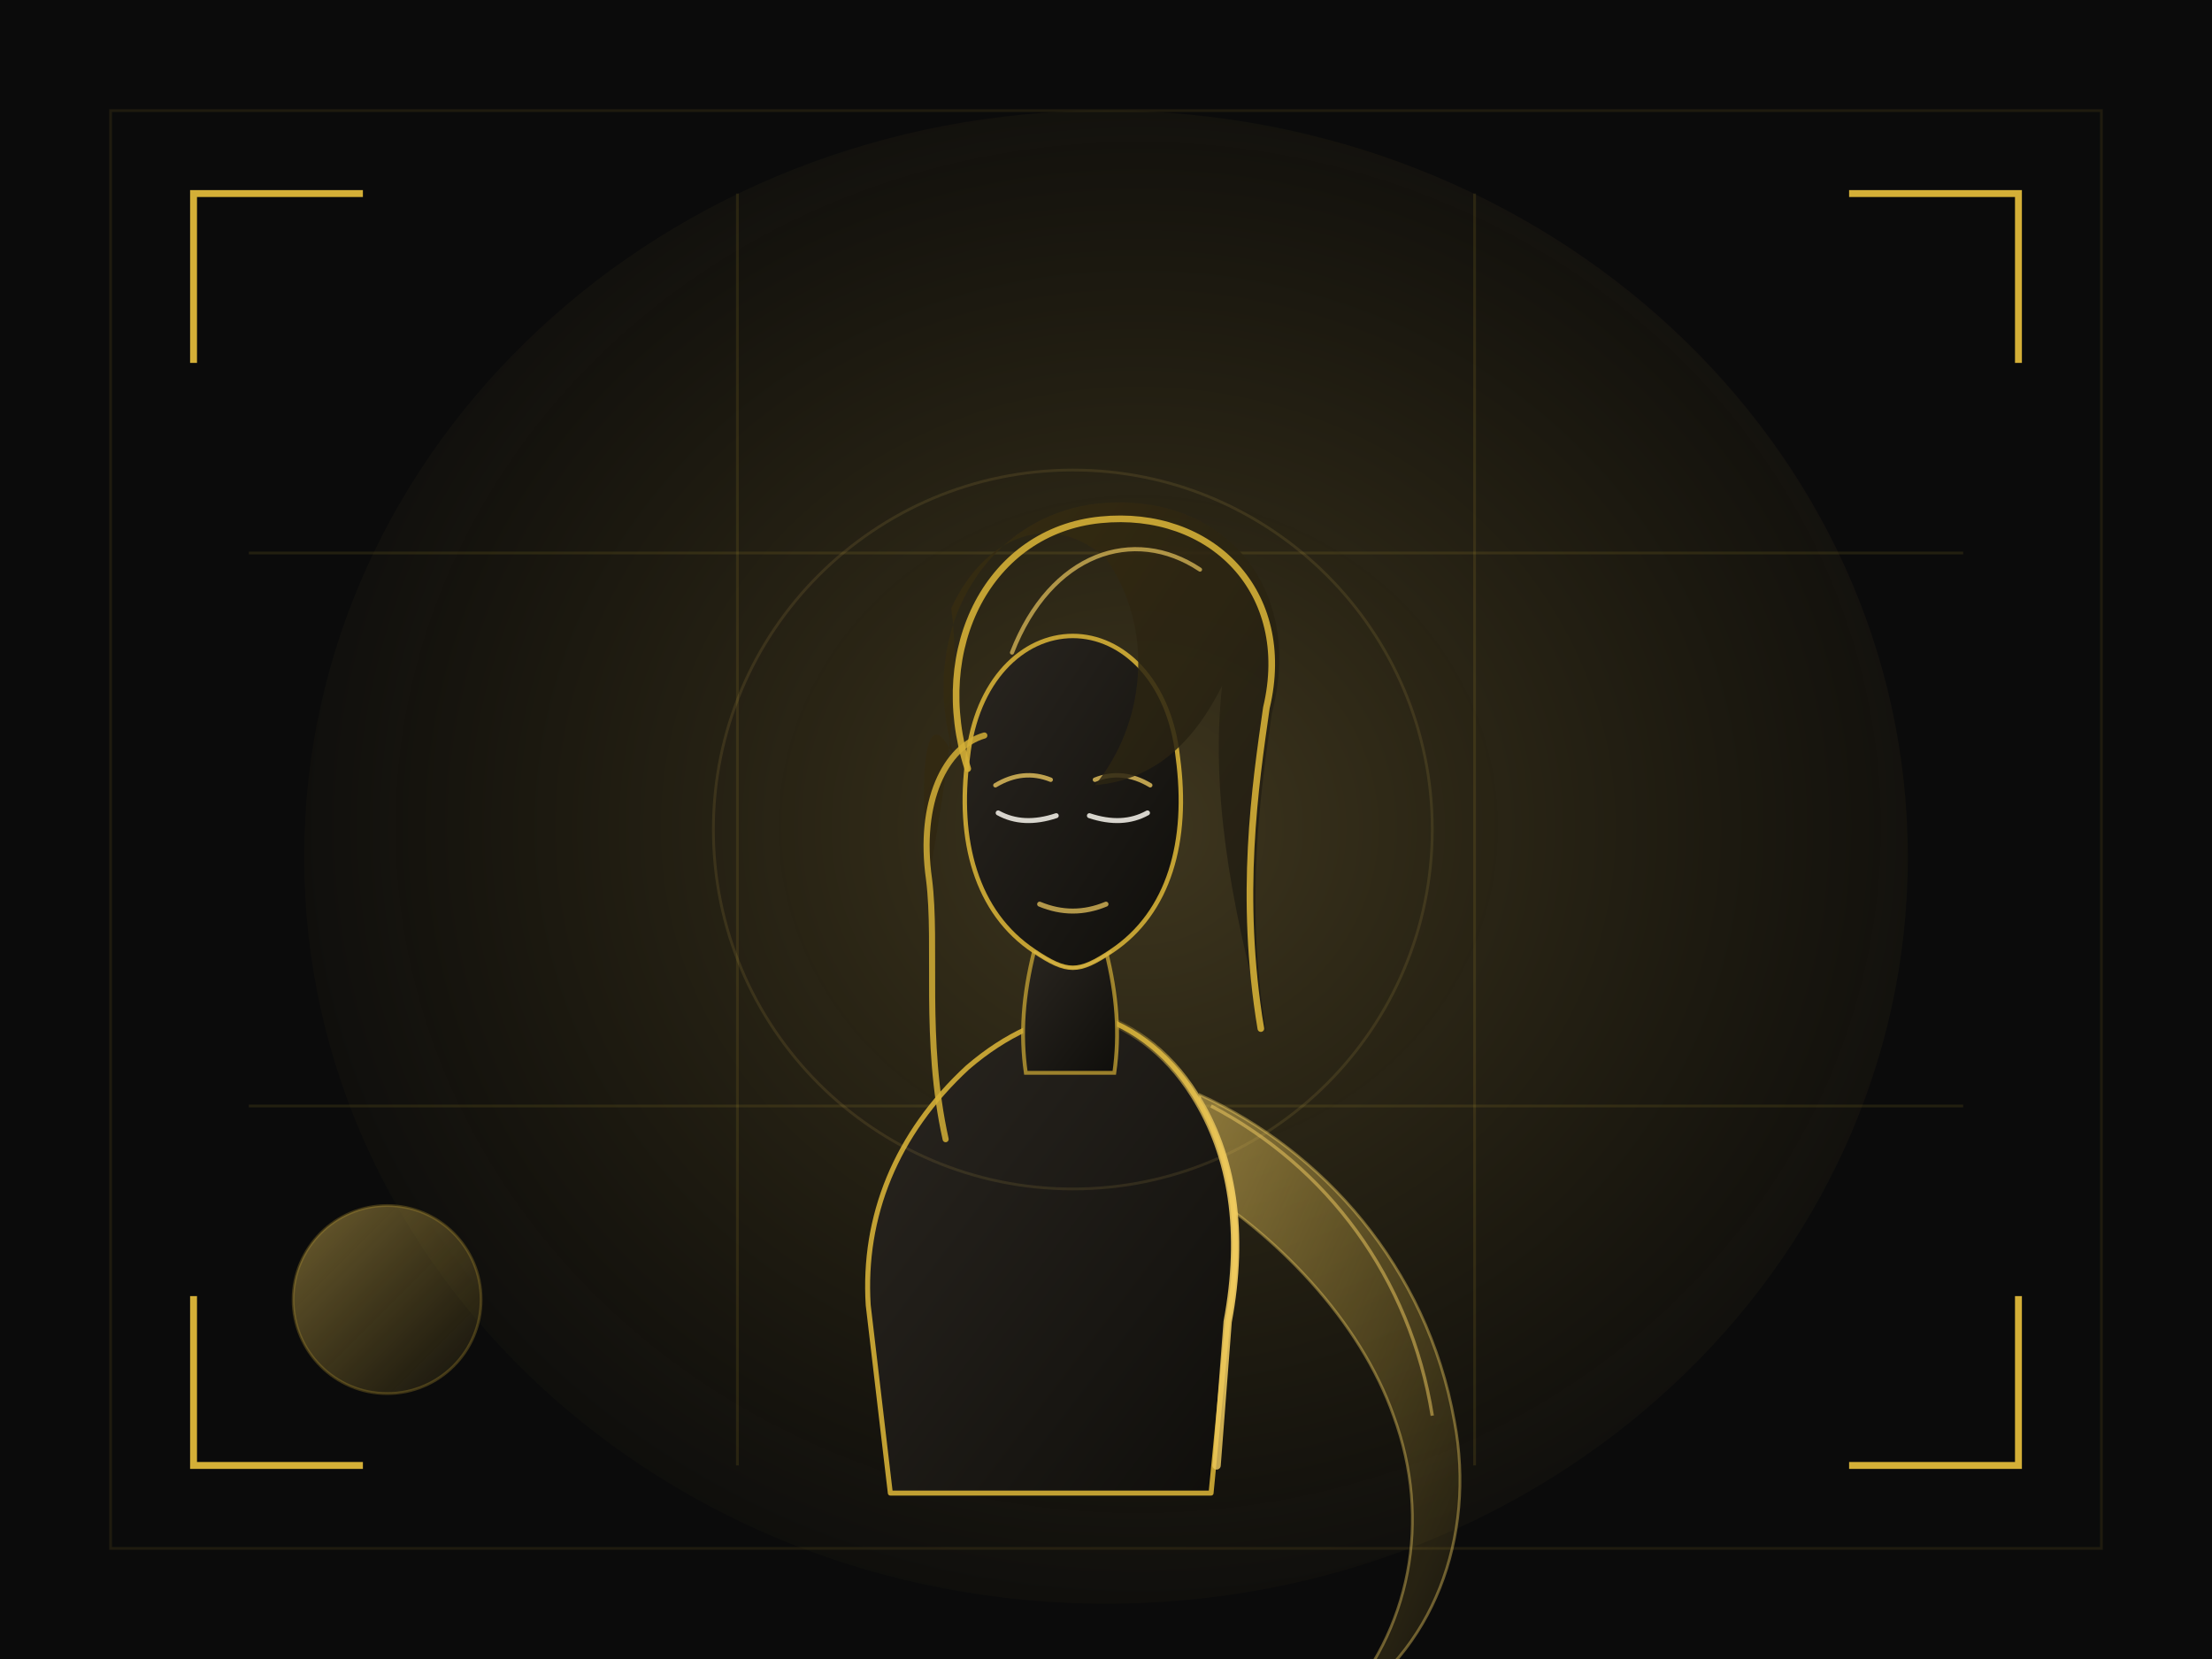
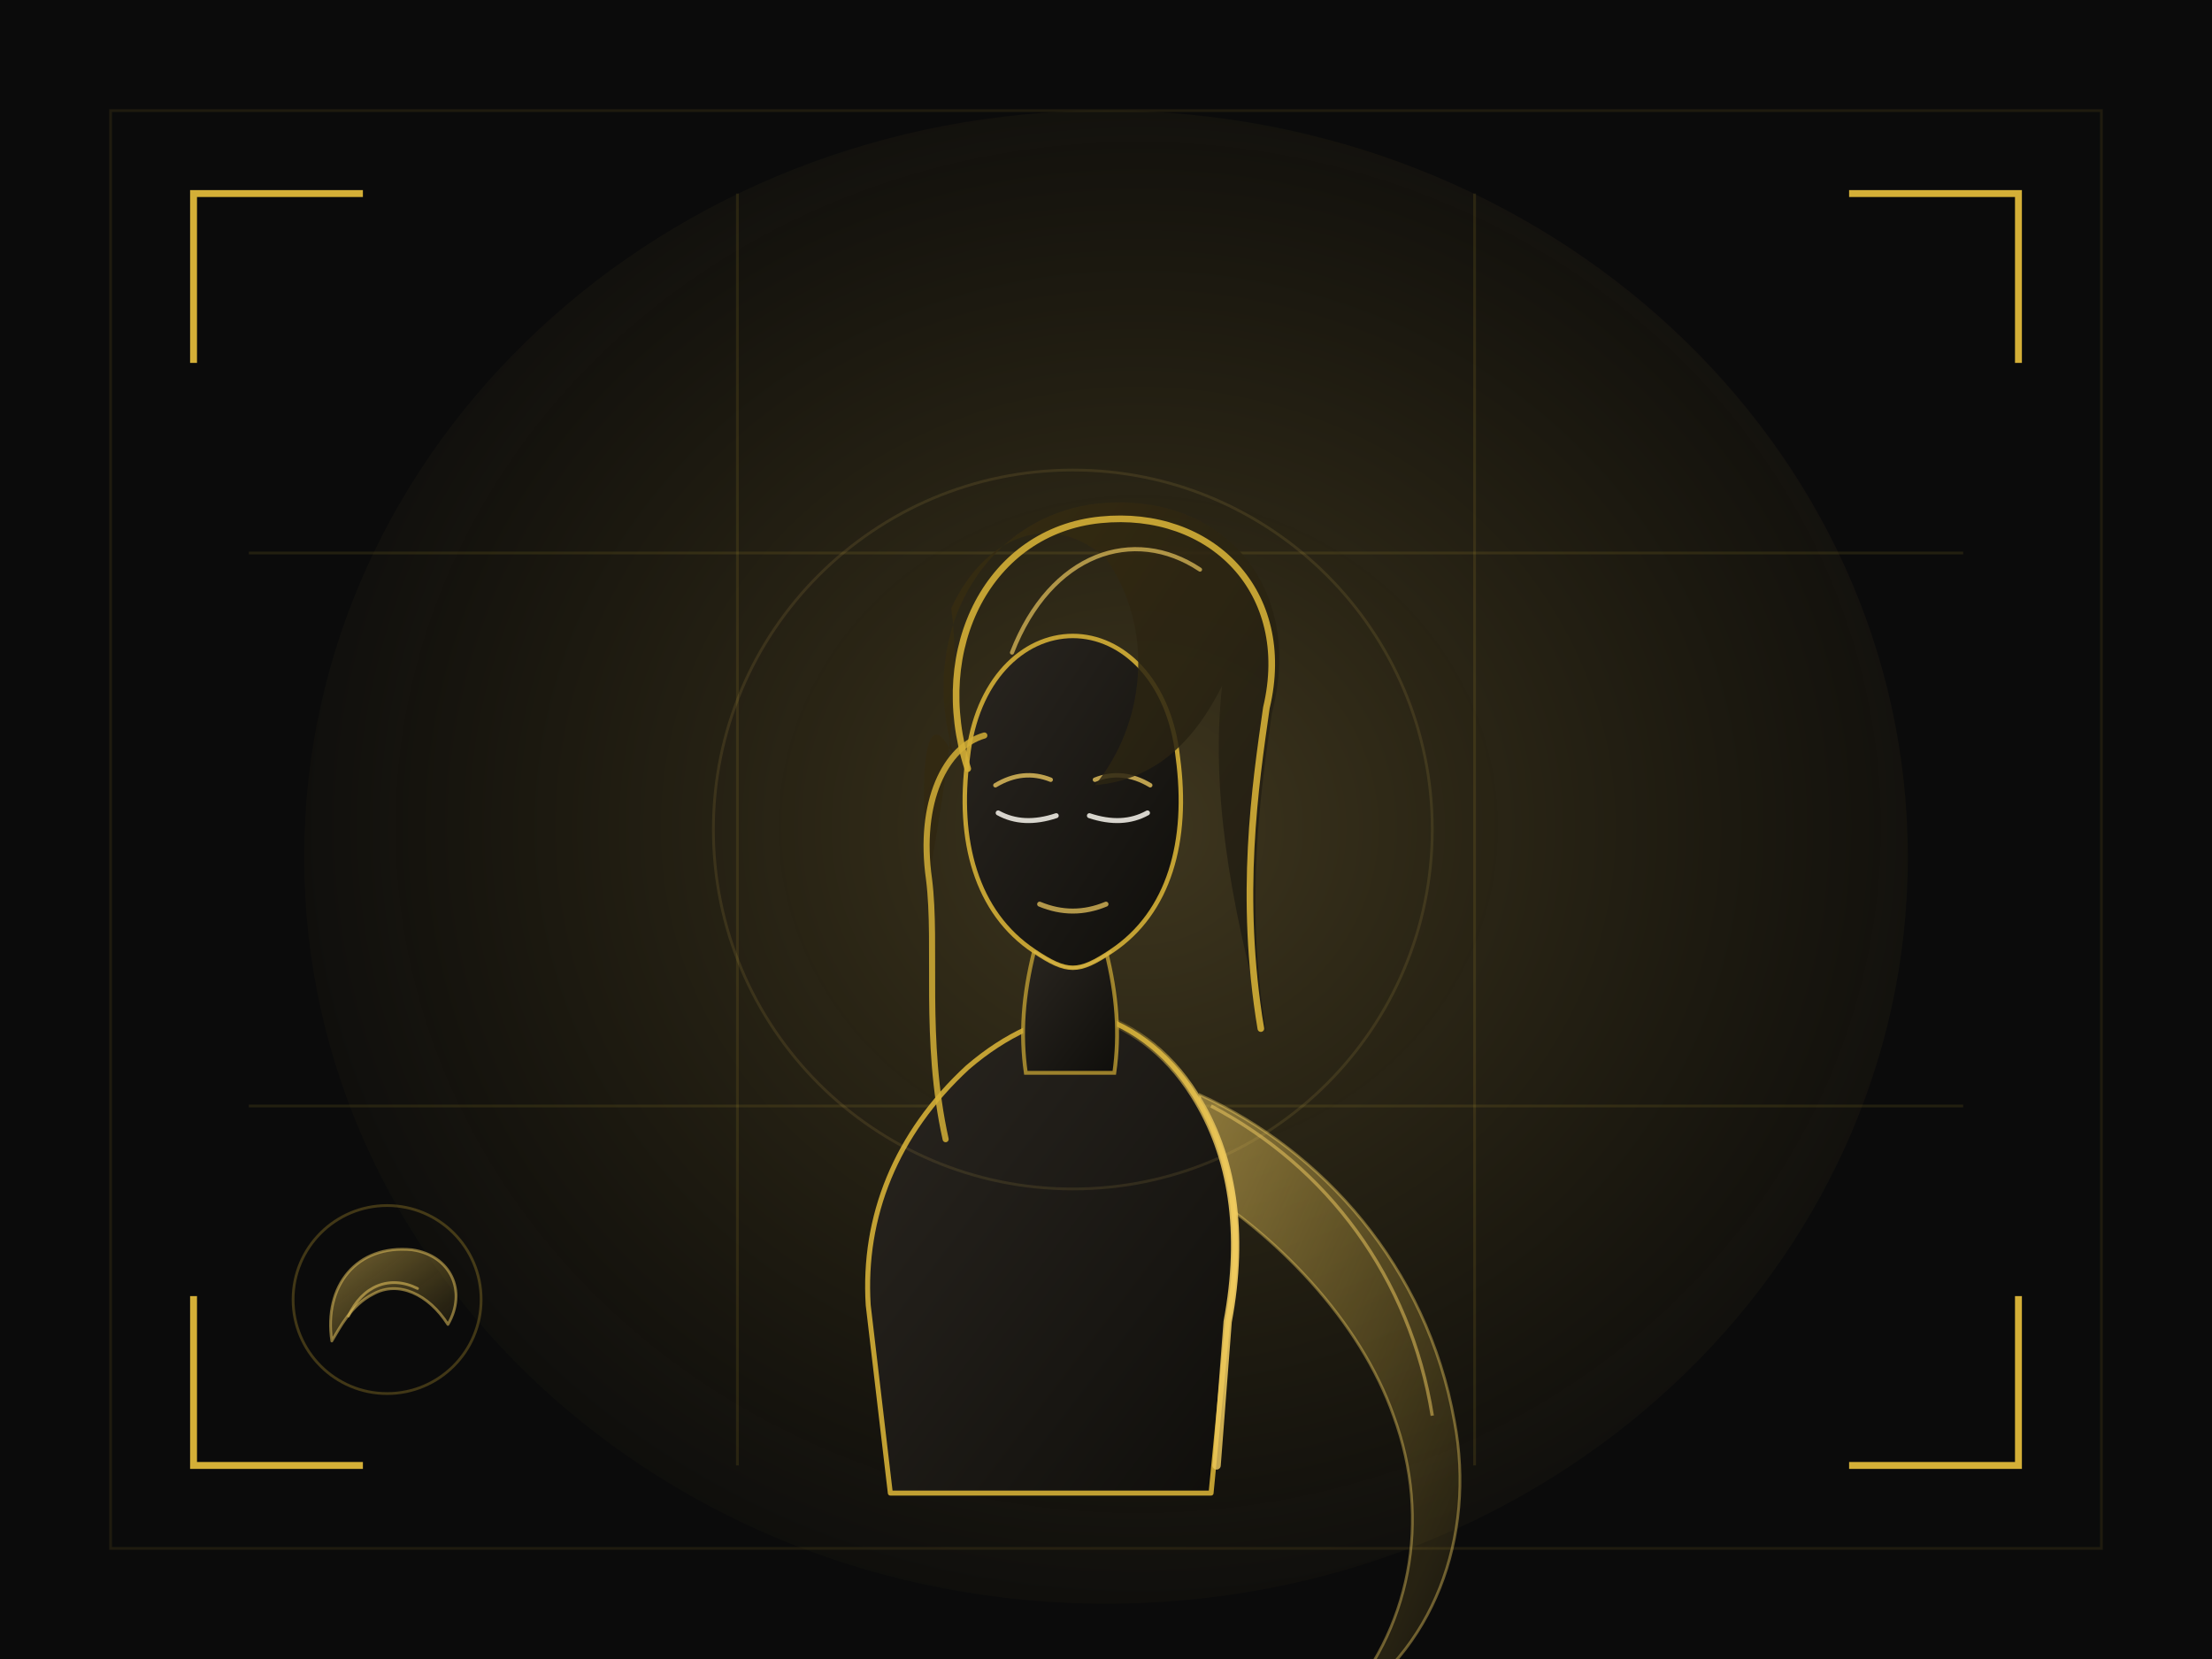
<svg xmlns="http://www.w3.org/2000/svg" viewBox="0 0 800 600" width="800" height="600">
  <rect x="0" y="0" width="800" height="600" fill="#0b0b0b" />
  <defs>
    <radialGradient id="sbGlow" cx="52%" cy="48%" r="58%">
      <stop offset="0%" stop-color="#f4cf63" stop-opacity="0.22" />
      <stop offset="100%" stop-color="#d4af37" stop-opacity="0" />
    </radialGradient>
    <linearGradient id="sbSkin" x1="0%" y1="0%" x2="100%" y2="100%">
      <stop offset="0%" stop-color="#2a2620" />
      <stop offset="100%" stop-color="#0f0e0b" />
    </linearGradient>
    <linearGradient id="sbHair" x1="0%" y1="0%" x2="100%" y2="100%">
      <stop offset="0%" stop-color="#3a2e10" />
      <stop offset="100%" stop-color="#1c1a14" />
    </linearGradient>
    <linearGradient id="sbRim" x1="0%" y1="0%" x2="100%" y2="0%">
      <stop offset="0%" stop-color="#d4af37" stop-opacity="0" />
      <stop offset="100%" stop-color="#f4cf63" stop-opacity="0.9" />
    </linearGradient>
    <linearGradient id="sbFabric" x1="0%" y1="0%" x2="100%" y2="100%">
      <stop offset="0%" stop-color="#f4cf63" stop-opacity="0.5" />
      <stop offset="100%" stop-color="#d4af37" stop-opacity="0.05" />
    </linearGradient>
  </defs>
  <ellipse cx="400" cy="310" rx="290" ry="270" fill="url(#sbGlow)" />
  <g stroke="#d4af37" stroke-opacity="0.12" stroke-width="1">
    <line x1="266.7" y1="70" x2="266.7" y2="530" />
    <line x1="533.3" y1="70" x2="533.3" y2="530" />
    <line x1="90" y1="200" x2="710" y2="200" />
    <line x1="90" y1="400" x2="710" y2="400" />
  </g>
  <g stroke="#d4af37" stroke-width="2.5" fill="none" stroke-linecap="square">
    <path d="M 70 130 L 70 70 L 130 70" />
    <path d="M 670 70 L 730 70 L 730 130" />
    <path d="M 730 470 L 730 530 L 670 530" />
    <path d="M 130 530 L 70 530 L 70 470" />
  </g>
  <rect x="40" y="40" width="720" height="520" fill="none" stroke="#d4af37" stroke-opacity="0.10" stroke-width="1" />
  <g transform="translate(388 350)">
    <path d="M 46 46 C 90 66, 128 108, 138 164 C 146 206, 130 248, 96 268              C 122 240, 130 200, 116 162 C 104 128, 74 96, 40 76 Z" fill="url(#sbFabric)" stroke="#f4cf63" stroke-width="1" stroke-opacity="0.4" />
    <path d="M 50 50 C 92 72, 122 112, 130 162" fill="none" stroke="#f4cf63" stroke-width="1.2" stroke-opacity="0.5" />
    <path d="M -66 190 L -74 122 C -76 90, -64 60, -38 36 C -24 24, -10 18, 4 16              C 20 20, 34 30, 44 46 C 58 68, 62 96, 56 128 L 50 190 Z" fill="url(#sbSkin)" stroke="#d4af37" stroke-width="1.8" stroke-opacity="0.9" stroke-linejoin="round" />
    <path d="M 4 16 C 20 20, 34 30, 44 46 C 58 68, 62 96, 56 128 L 52 180" fill="none" stroke="url(#sbRim)" stroke-width="3" stroke-linecap="round" />
    <path d="M -14 -6 C -18 10, -19 24, -17 38 L 15 38 C 17 24, 16 10, 12 -6 Z" fill="url(#sbSkin)" stroke="#d4af37" stroke-width="1.4" stroke-opacity="0.7" />
    <path d="M -38 -76 C -42 -46, -35 -20, -14 -6 C -2 2, 2 2, 14 -6 C 35 -20, 42 -46, 38 -76              C 35 -104, 18 -120, 0 -120 C -18 -120, -35 -104, -38 -76 Z" fill="url(#sbSkin)" stroke="#d4af37" stroke-width="1.6" stroke-opacity="0.9" />
    <path d="M -28 -66 Q -18 -72 -8 -68" fill="none" stroke="#f4cf63" stroke-width="1.6" stroke-linecap="round" stroke-opacity="0.75" />
    <path d="M 8 -68 Q 18 -72 28 -66" fill="none" stroke="#f4cf63" stroke-width="1.6" stroke-linecap="round" stroke-opacity="0.75" />
    <path d="M -27 -56 Q -18 -51 -6 -55" fill="none" stroke="#f8f5ed" stroke-width="1.8" stroke-linecap="round" stroke-opacity="0.85" />
    <path d="M 6 -55 Q 18 -51 27 -56" fill="none" stroke="#f8f5ed" stroke-width="1.8" stroke-linecap="round" stroke-opacity="0.85" />
    <path d="M -12 -23 Q 0 -18 12 -23" fill="none" stroke="#f4cf63" stroke-width="1.8" stroke-linecap="round" stroke-opacity="0.7" />
    <path d="M -14 -6 C -2 2, 2 2, 14 -6" fill="none" stroke="#f4cf63" stroke-width="1" stroke-opacity="0.3" />
    <path d="M -42 -74 C -58 -120, -32 -164, 10 -168 C 54 -172, 84 -138, 72 -92              C 68 -64, 62 -24, 70 24              C 56 -26, 50 -66, 54 -102 C 44 -82, 30 -68, 8 -66              C 26 -88, 30 -122, 12 -148 C -8 -166, -32 -156, -44 -130              C -40 -102, -46 -68, -52 -32              C -56 -68, -54 -102, -42 -74 Z" fill="url(#sbHair)" stroke="none" opacity="0.85" />
    <g fill="none" stroke-linecap="round">
      <path d="M -38 -72 C -52 -116, -30 -158, 10 -162 C 50 -166, 80 -136, 70 -94                C 66 -66, 60 -26, 68 22" stroke="#d4af37" stroke-width="2.4" stroke-opacity="0.9" />
      <path d="M -32 -84 C -46 -80, -56 -60, -52 -32 C -49 -8, -54 26, -46 62" stroke="#d4af37" stroke-width="2.2" stroke-opacity="0.85" />
      <path d="M -22 -114 C -8 -150, 22 -160, 46 -144" stroke="#f4cf63" stroke-width="1.5" stroke-opacity="0.65" />
    </g>
  </g>
  <g transform="translate(388 300)" opacity="0.6">
    <circle cx="0" cy="0" r="130" fill="none" stroke="#f4cf63" stroke-opacity="0.18" stroke-width="1" />
  </g>
-   <g transform="translate(140 470)" opacity="0.85">
-     <circle cx="0" cy="0" r="34" fill="url(#sbFabric)" />
+   <g transform="translate(140 470)" opacity="0.9">
    <circle cx="0" cy="0" r="34" fill="none" stroke="#d4af37" stroke-opacity="0.3" stroke-width="1" />
+     <path d="M -20 15 C -23 -5, -11 -20, 9 -18 C 23 -16, 29 -3, 22 9              C 15 -2, 4 -7, -5 -2 C -13 2, -17 10, -20 15 Z" fill="url(#sbFabric)" stroke="#f4cf63" stroke-width="1" stroke-opacity="0.55" stroke-linejoin="round" />
+     <path d="M -14 6 C -9 -5, 1 -9, 11 -4" fill="none" stroke="#f4cf63" stroke-width="1" stroke-opacity="0.6" stroke-linecap="round" />
  </g>
</svg>
